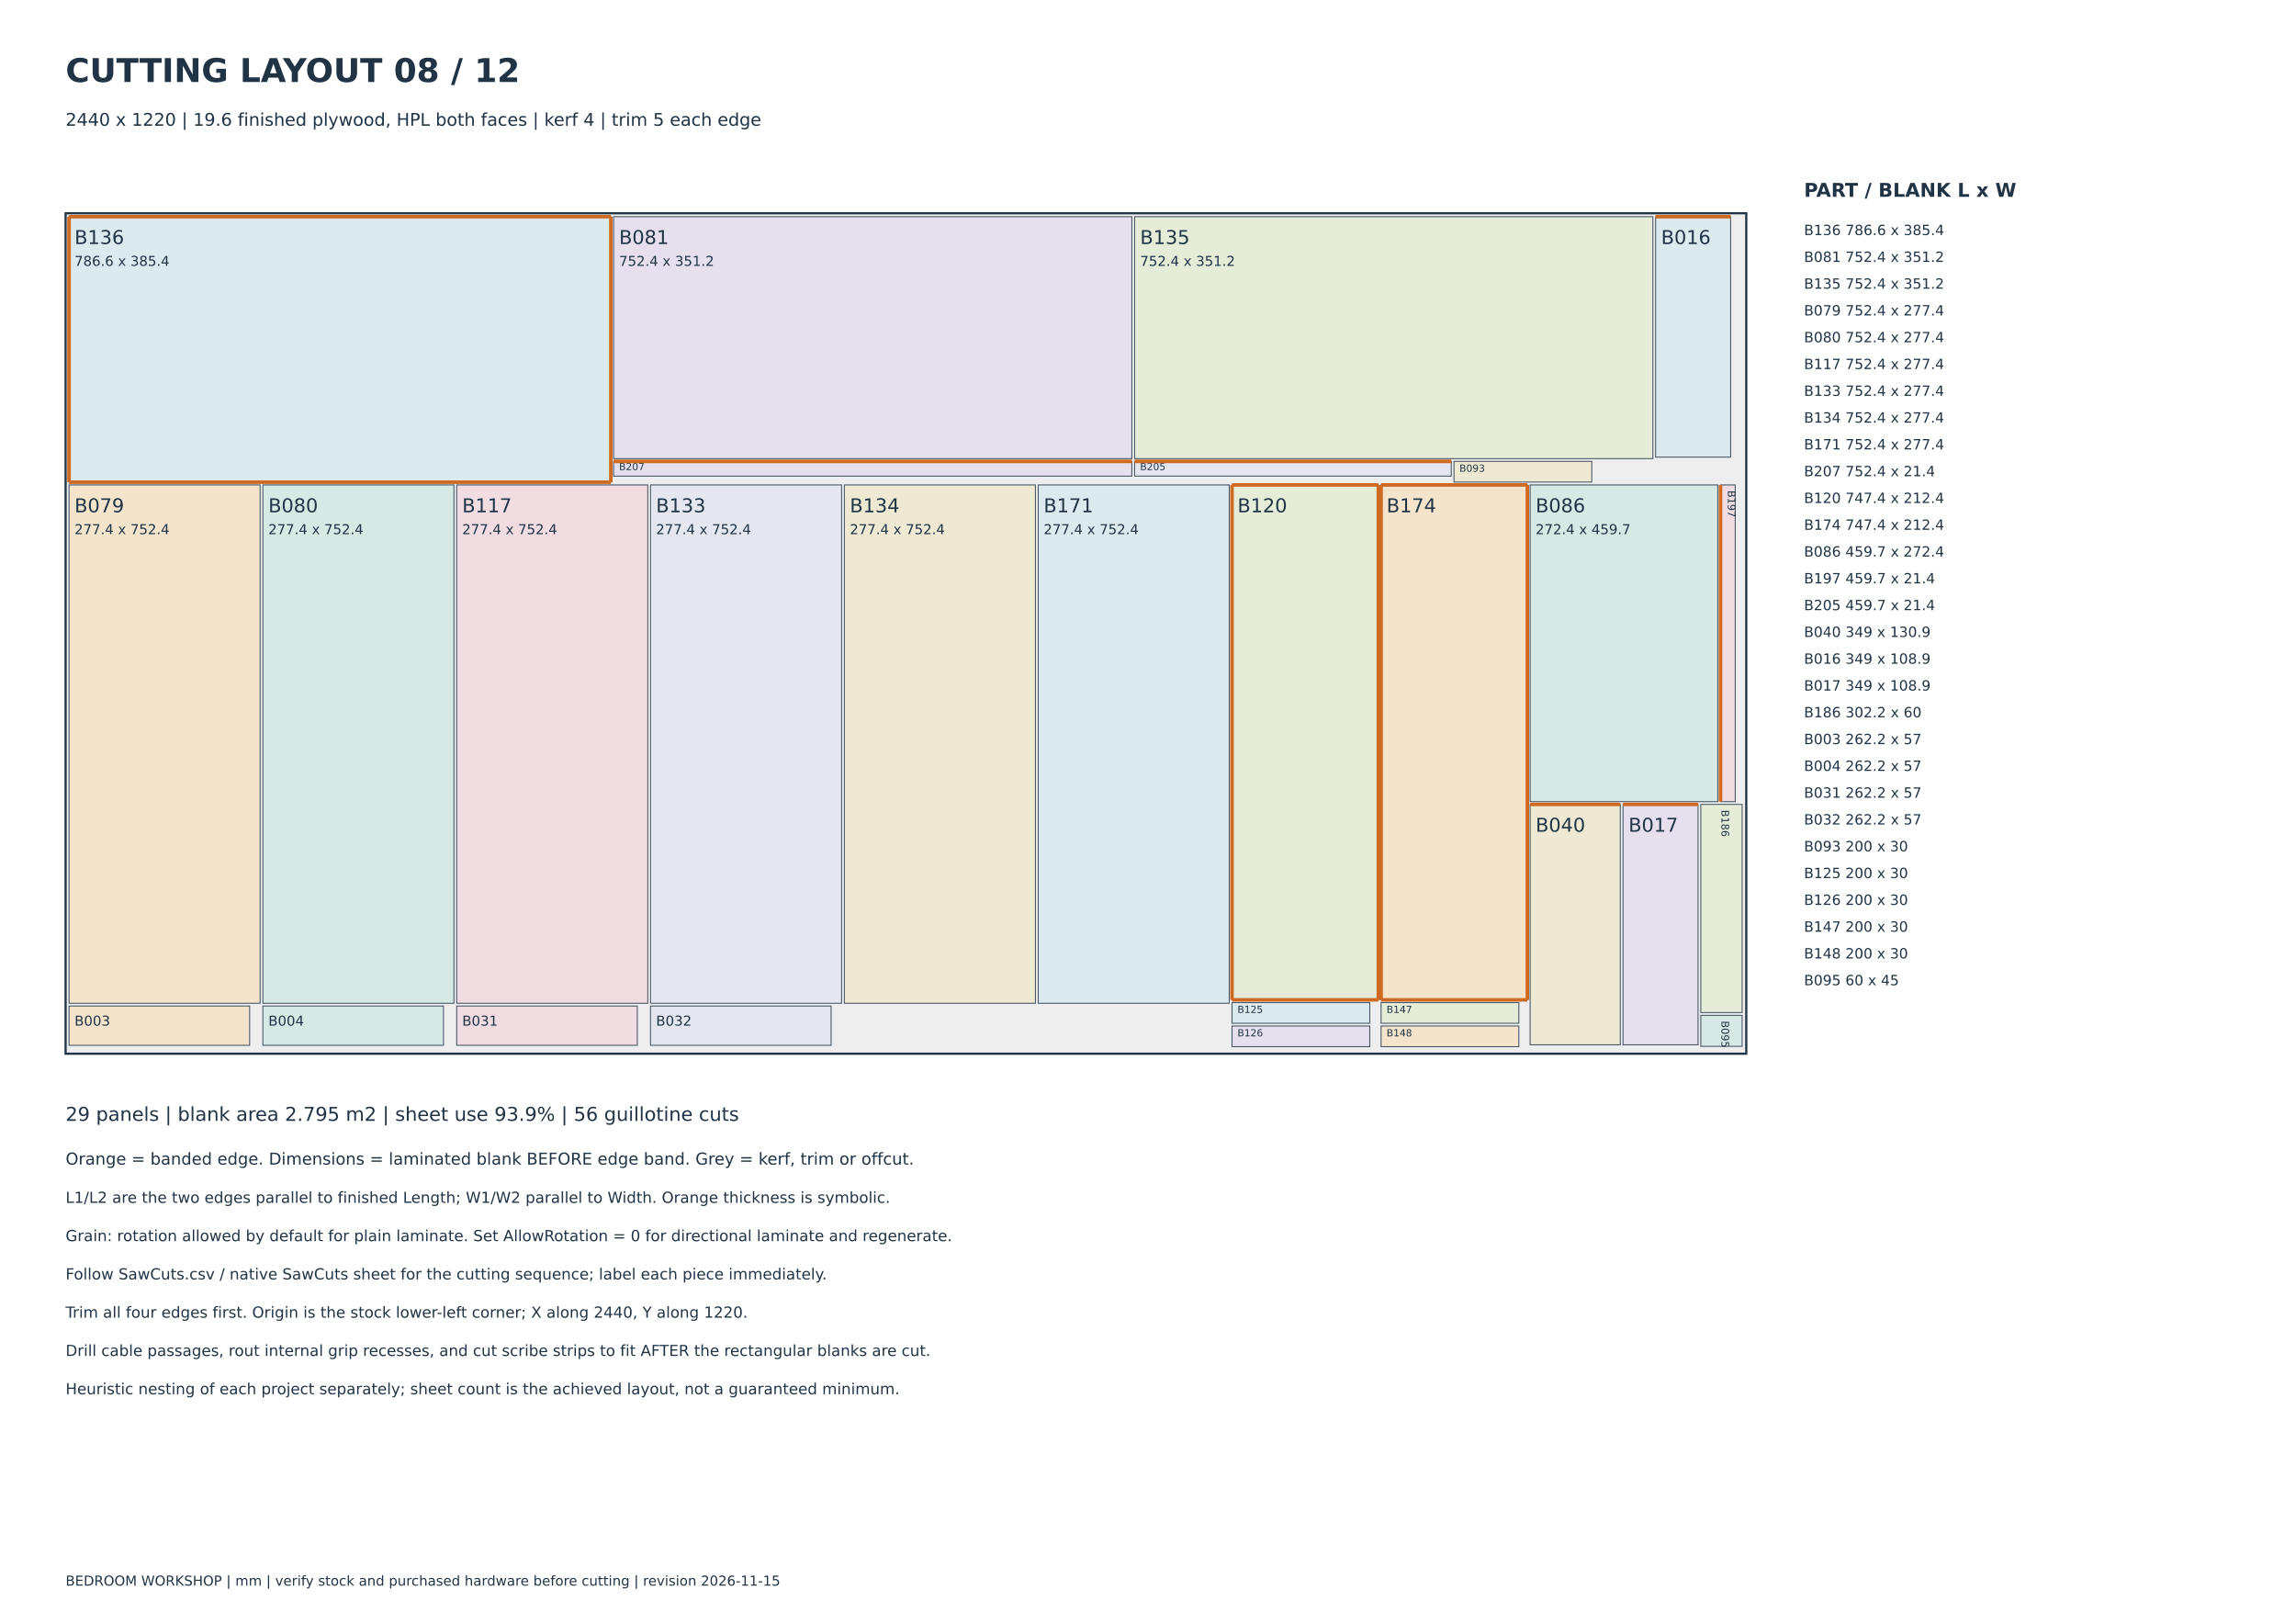
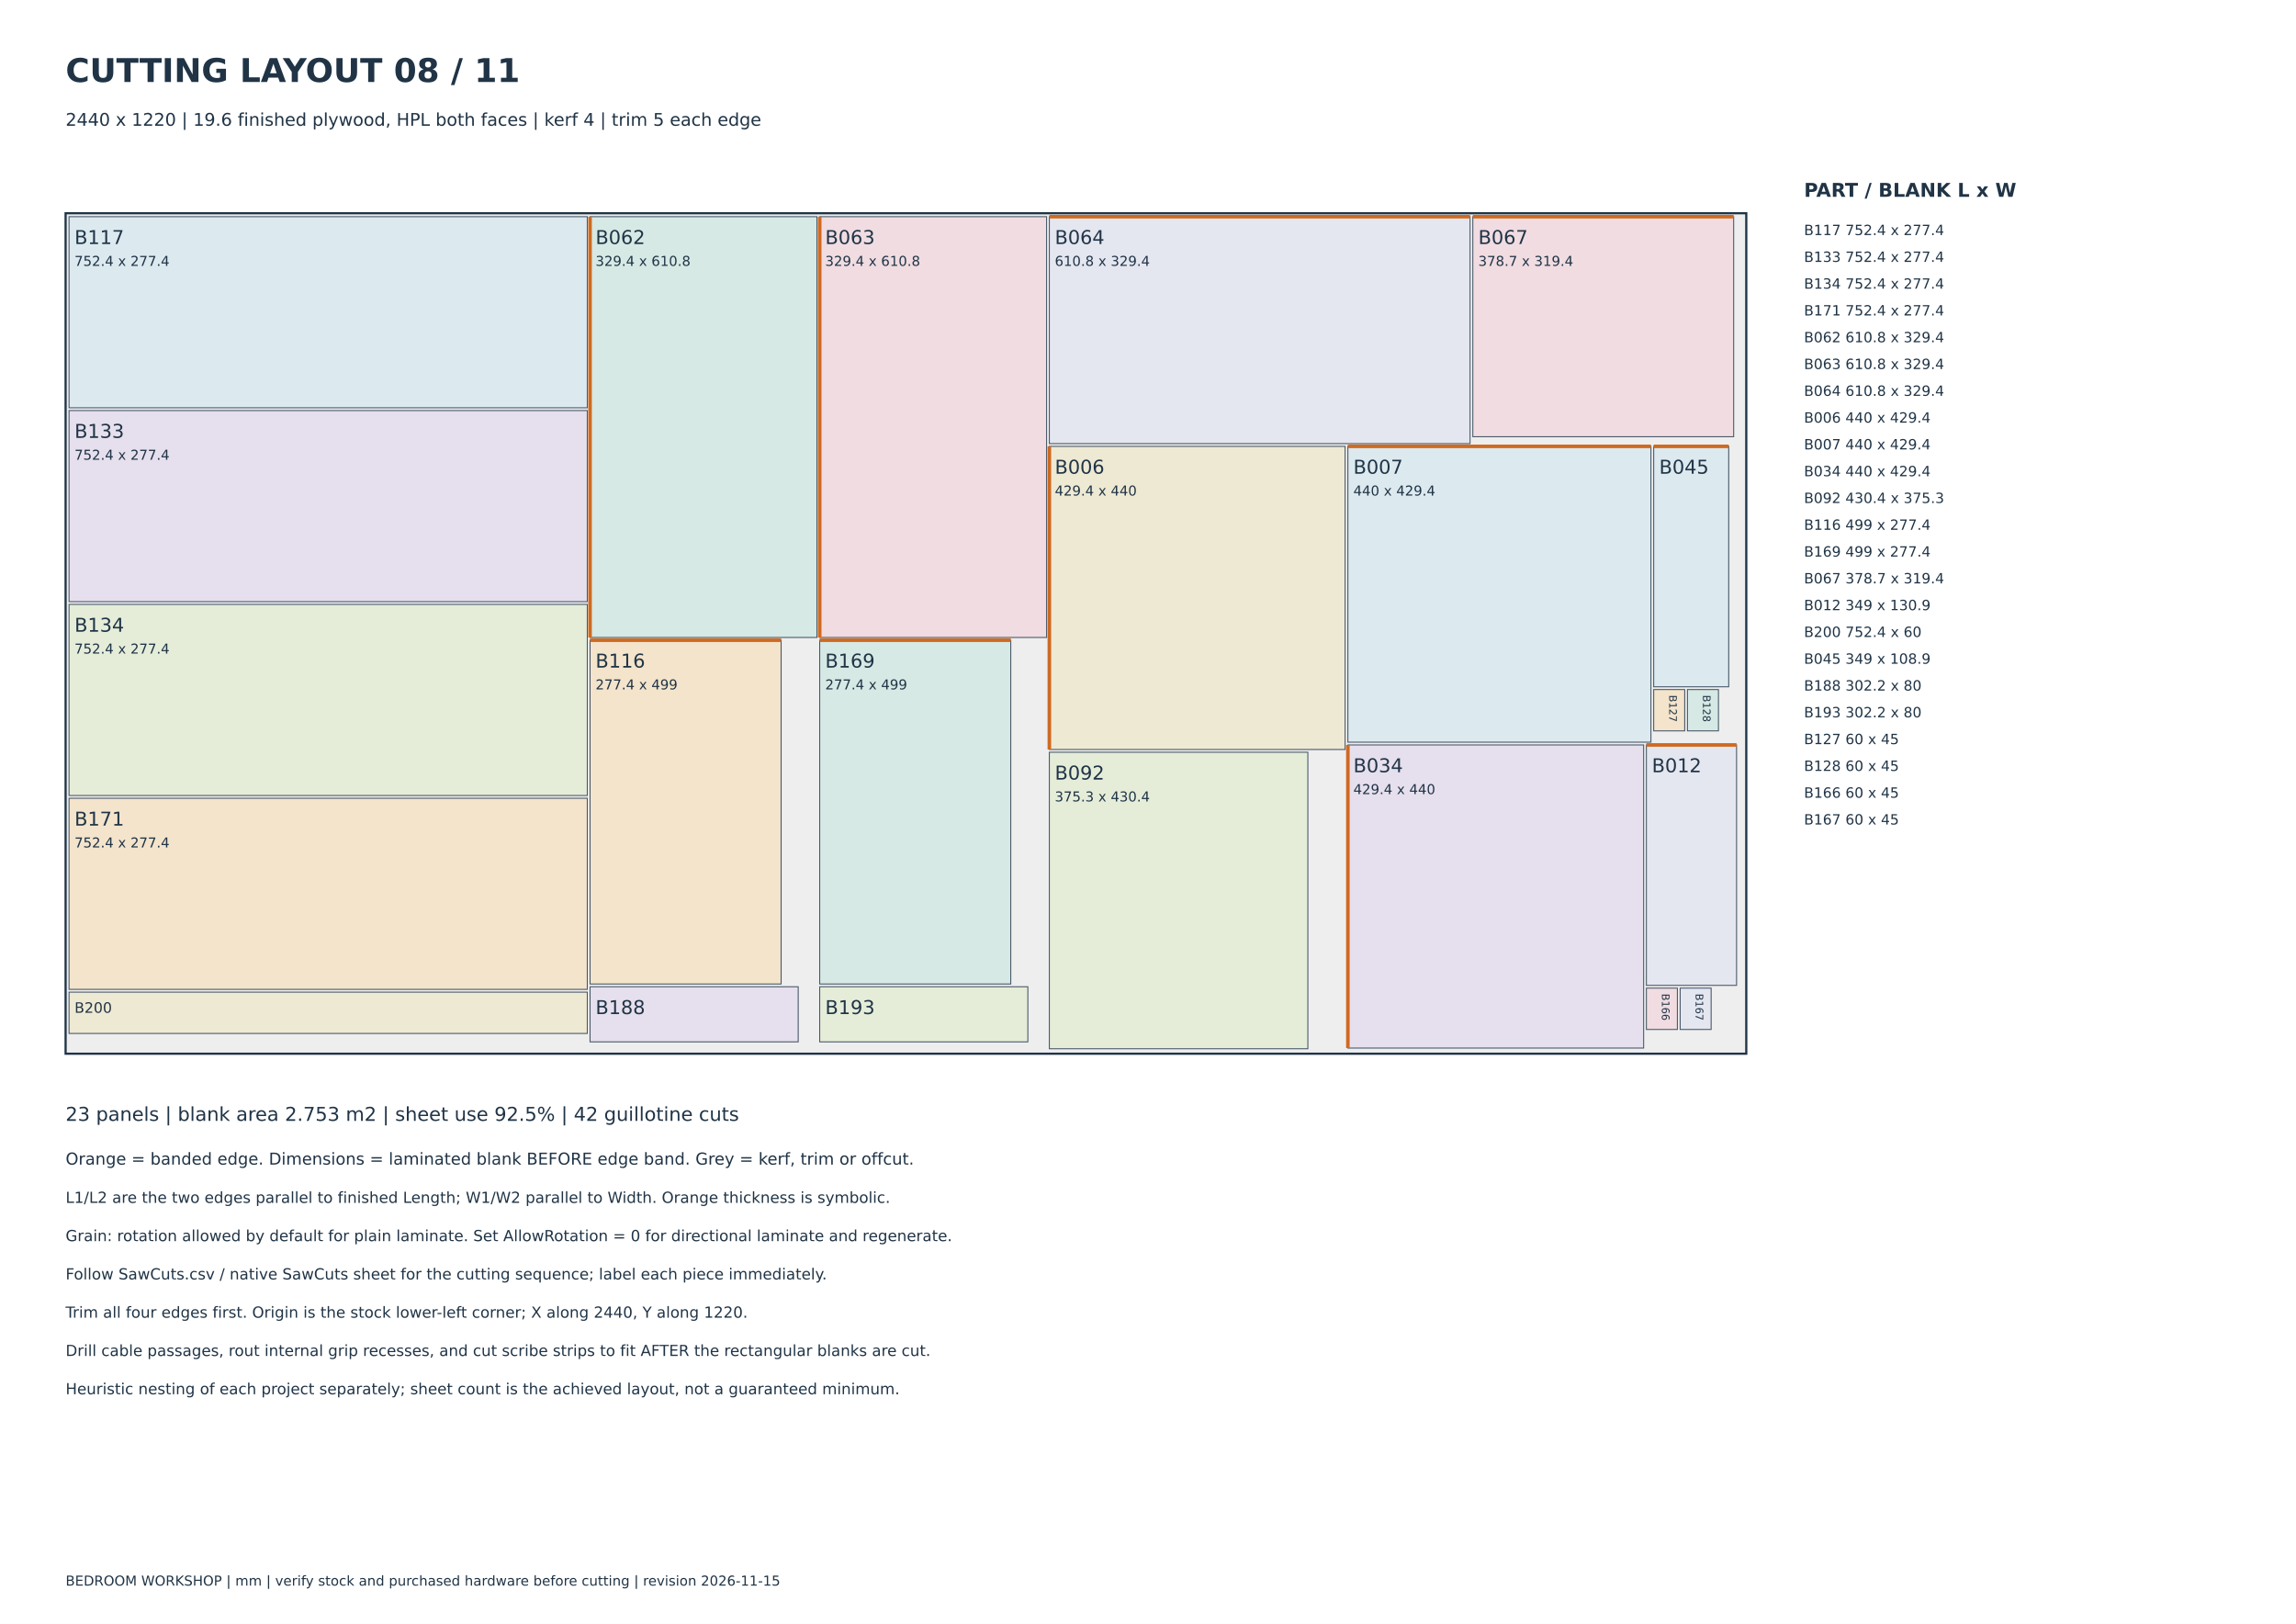
<svg xmlns="http://www.w3.org/2000/svg" width="420mm" height="297mm" viewBox="0 0 420 297">
  <rect width="420" height="297" fill="white" />
  <style>text {font-family:DejaVu Sans,sans-serif;fill:#203446} .small{font-size:2.5px} .body{font-size:3.1px}</style>
-   <text x="12" y="15" font-size="6" font-weight="bold">CUTTING LAYOUT 08 / 12</text>
+   <text x="12" y="15" font-size="6" font-weight="bold">CUTTING LAYOUT 08 / 11</text>
  <text x="12" y="23" font-size="3.2">2440 x 1220 | 19.6 finished plywood, HPL both faces | kerf 4 | trim 5 each edge</text>
  <text x="12" y="290" class="small">BEDROOM WORKSHOP | mm | verify stock and purchased hardware before cutting | revision 2026-11-15</text>
  <rect x="12" y="39" width="307.44" height="153.72" fill="#eeeeee" stroke="#203446" stroke-width=".4" />
-   <rect x="12.63" y="39.63" width="99.112" height="48.56" fill="#dce9ef" stroke="#465667" stroke-width=".18" />
-   <text x="13.63" y="44.63" font-size="3.5">B136</text>
-   <text x="13.63" y="48.63" font-size="2.5">786.6 x 385.4</text>
-   <path d="M12.63 39.63 L111.742 39.63" stroke="#cf6a21" stroke-width=".65" />
-   <path d="M12.63 88.19 L111.742 88.19" stroke="#cf6a21" stroke-width=".65" />
-   <path d="M12.63 39.63 L12.63 88.19" stroke="#cf6a21" stroke-width=".65" />
-   <path d="M111.742 39.63 L111.742 88.19" stroke="#cf6a21" stroke-width=".65" />
-   <rect x="112.246" y="39.63" width="94.802" height="44.251" fill="#e6dfed" stroke="#465667" stroke-width=".18" />
-   <text x="113.246" y="44.63" font-size="3.5">B081</text>
-   <text x="113.246" y="48.63" font-size="2.5">752.4 x 351.2</text>
-   <rect x="207.552" y="39.63" width="94.802" height="44.251" fill="#e5edd9" stroke="#465667" stroke-width=".18" />
-   <text x="208.552" y="44.63" font-size="3.5">B135</text>
-   <text x="208.552" y="48.63" font-size="2.5">752.4 x 351.2</text>
-   <rect x="12.63" y="88.694" width="34.952" height="94.802" fill="#f3e4cb" stroke="#465667" stroke-width=".18" />
-   <text x="13.63" y="93.694" font-size="3.5">B079</text>
-   <text x="13.63" y="97.694" font-size="2.5">277.4 x 752.4</text>
-   <rect x="48.086" y="88.694" width="34.952" height="94.802" fill="#d6e9e4" stroke="#465667" stroke-width=".18" />
-   <text x="49.086" y="93.694" font-size="3.5">B080</text>
-   <text x="49.086" y="97.694" font-size="2.5">277.4 x 752.4</text>
-   <rect x="83.543" y="88.694" width="34.952" height="94.802" fill="#f0dce1" stroke="#465667" stroke-width=".18" />
-   <text x="84.543" y="93.694" font-size="3.5">B117</text>
-   <text x="84.543" y="97.694" font-size="2.5">277.4 x 752.4</text>
-   <rect x="118.999" y="88.694" width="34.952" height="94.802" fill="#e4e6f0" stroke="#465667" stroke-width=".18" />
-   <text x="119.999" y="93.694" font-size="3.5">B133</text>
-   <text x="119.999" y="97.694" font-size="2.5">277.4 x 752.4</text>
-   <rect x="154.456" y="88.694" width="34.952" height="94.802" fill="#eee9d3" stroke="#465667" stroke-width=".18" />
-   <text x="155.456" y="93.694" font-size="3.5">B134</text>
-   <text x="155.456" y="97.694" font-size="2.5">277.4 x 752.4</text>
-   <rect x="189.912" y="88.694" width="34.952" height="94.802" fill="#dce9ef" stroke="#465667" stroke-width=".18" />
-   <text x="190.912" y="93.694" font-size="3.5">B171</text>
-   <text x="190.912" y="97.694" font-size="2.5">277.4 x 752.4</text>
-   <rect x="112.246" y="84.385" width="94.802" height="2.696" fill="#e6dfed" stroke="#465667" stroke-width=".18" />
-   <text x="113.246" y="85.985" font-size="1.8">B207</text>
-   <path d="M112.246 84.385 L207.048 84.385" stroke="#cf6a21" stroke-width=".65" />
-   <rect x="225.368" y="88.694" width="26.762" height="94.172" fill="#e5edd9" stroke="#465667" stroke-width=".18" />
-   <text x="226.368" y="93.694" font-size="3.5">B120</text>
-   <path d="M225.368 88.694 L252.131 88.694" stroke="#cf6a21" stroke-width=".65" />
-   <path d="M225.368 182.867 L252.131 182.867" stroke="#cf6a21" stroke-width=".65" />
-   <path d="M225.368 88.694 L225.368 182.867" stroke="#cf6a21" stroke-width=".65" />
-   <path d="M252.131 88.694 L252.131 182.867" stroke="#cf6a21" stroke-width=".65" />
-   <rect x="252.635" y="88.694" width="26.762" height="94.172" fill="#f3e4cb" stroke="#465667" stroke-width=".18" />
-   <text x="253.635" y="93.694" font-size="3.5">B174</text>
-   <path d="M252.635 88.694 L279.397 88.694" stroke="#cf6a21" stroke-width=".65" />
-   <path d="M252.635 182.867 L279.397 182.867" stroke="#cf6a21" stroke-width=".65" />
-   <path d="M252.635 88.694 L252.635 182.867" stroke="#cf6a21" stroke-width=".65" />
-   <path d="M279.397 88.694 L279.397 182.867" stroke="#cf6a21" stroke-width=".65" />
-   <rect x="279.901" y="88.694" width="34.322" height="57.922" fill="#d6e9e4" stroke="#465667" stroke-width=".18" />
-   <text x="280.901" y="93.694" font-size="3.5">B086</text>
-   <text x="280.901" y="97.694" font-size="2.5">272.4 x 459.7</text>
-   <rect x="314.728" y="88.694" width="2.696" height="57.922" fill="#f0dce1" stroke="#465667" stroke-width=".18" />
-   <text transform="translate(316.0758,89.6944) rotate(90)" font-size="1.9">B197</text>
-   <path d="M314.728 88.694 L314.728 146.617" stroke="#cf6a21" stroke-width=".65" />
-   <rect x="207.552" y="84.385" width="57.922" height="2.696" fill="#e4e6f0" stroke="#465667" stroke-width=".18" />
-   <text x="208.552" y="85.985" font-size="1.8">B205</text>
-   <path d="M207.552 84.385 L265.474 84.385" stroke="#cf6a21" stroke-width=".65" />
-   <rect x="279.901" y="147.121" width="16.493" height="43.974" fill="#eee9d3" stroke="#465667" stroke-width=".18" />
-   <text x="280.901" y="152.121" font-size="3.5">B040</text>
-   <path d="M279.901 147.121 L296.395 147.121" stroke="#cf6a21" stroke-width=".65" />
-   <rect x="302.858" y="39.63" width="13.721" height="43.974" fill="#dce9ef" stroke="#465667" stroke-width=".18" />
-   <text x="303.858" y="44.63" font-size="3.5">B016</text>
-   <path d="M302.858 39.63 L316.58 39.63" stroke="#cf6a21" stroke-width=".65" />
-   <rect x="296.899" y="147.121" width="13.721" height="43.974" fill="#e6dfed" stroke="#465667" stroke-width=".18" />
-   <text x="297.899" y="152.121" font-size="3.5">B017</text>
-   <path d="M296.899 147.121 L310.62 147.121" stroke="#cf6a21" stroke-width=".65" />
-   <rect x="311.124" y="147.121" width="7.56" height="38.077" fill="#e5edd9" stroke="#465667" stroke-width=".18" />
-   <text transform="translate(314.904,148.1206) rotate(90)" font-size="1.9">B186</text>
-   <rect x="12.63" y="184.001" width="33.037" height="7.182" fill="#f3e4cb" stroke="#465667" stroke-width=".18" />
-   <text x="13.63" y="187.592" font-size="2.514">B003</text>
-   <rect x="48.086" y="184.001" width="33.037" height="7.182" fill="#d6e9e4" stroke="#465667" stroke-width=".18" />
-   <text x="49.086" y="187.592" font-size="2.514">B004</text>
-   <rect x="83.543" y="184.001" width="33.037" height="7.182" fill="#f0dce1" stroke="#465667" stroke-width=".18" />
-   <text x="84.543" y="187.592" font-size="2.514">B031</text>
-   <rect x="118.999" y="184.001" width="33.037" height="7.182" fill="#e4e6f0" stroke="#465667" stroke-width=".18" />
-   <text x="119.999" y="187.592" font-size="2.514">B032</text>
-   <rect x="265.978" y="84.385" width="25.2" height="3.78" fill="#eee9d3" stroke="#465667" stroke-width=".18" />
-   <text x="266.978" y="86.275" font-size="1.8">B093</text>
-   <rect x="225.368" y="183.371" width="25.2" height="3.78" fill="#dce9ef" stroke="#465667" stroke-width=".18" />
-   <text x="226.368" y="185.261" font-size="1.8">B125</text>
-   <rect x="225.368" y="187.655" width="25.2" height="3.78" fill="#e6dfed" stroke="#465667" stroke-width=".18" />
-   <text x="226.368" y="189.545" font-size="1.8">B126</text>
-   <rect x="252.635" y="183.371" width="25.2" height="3.78" fill="#e5edd9" stroke="#465667" stroke-width=".18" />
-   <text x="253.635" y="185.261" font-size="1.8">B147</text>
-   <rect x="252.635" y="187.655" width="25.2" height="3.78" fill="#f3e4cb" stroke="#465667" stroke-width=".18" />
-   <text x="253.635" y="189.545" font-size="1.8">B148</text>
-   <rect x="311.124" y="185.702" width="7.56" height="5.67" fill="#d6e9e4" stroke="#465667" stroke-width=".18" />
-   <text transform="translate(314.904,186.7018) rotate(90)" font-size="1.9">B095</text>
-   <text x="12" y="205" font-size="3.5">29 panels | blank area 2.795 m2 | sheet use 93.9% | 56 guillotine cuts</text>
+   <rect x="12.63" y="39.63" width="94.802" height="34.952" fill="#dce9ef" stroke="#465667" stroke-width=".18" />
+   <text x="13.63" y="44.63" font-size="3.5">B117</text>
+   <text x="13.63" y="48.63" font-size="2.5">752.4 x 277.4</text>
+   <rect x="12.63" y="75.086" width="94.802" height="34.952" fill="#e6dfed" stroke="#465667" stroke-width=".18" />
+   <text x="13.63" y="80.086" font-size="3.5">B133</text>
+   <text x="13.63" y="84.086" font-size="2.5">752.4 x 277.4</text>
+   <rect x="12.63" y="110.543" width="94.802" height="34.952" fill="#e5edd9" stroke="#465667" stroke-width=".18" />
+   <text x="13.63" y="115.543" font-size="3.5">B134</text>
+   <text x="13.63" y="119.543" font-size="2.5">752.4 x 277.4</text>
+   <rect x="12.63" y="145.999" width="94.802" height="34.952" fill="#f3e4cb" stroke="#465667" stroke-width=".18" />
+   <text x="13.63" y="150.999" font-size="3.5">B171</text>
+   <text x="13.63" y="154.999" font-size="2.5">752.4 x 277.4</text>
+   <rect x="107.936" y="39.63" width="41.504" height="76.961" fill="#d6e9e4" stroke="#465667" stroke-width=".18" />
+   <text x="108.936" y="44.63" font-size="3.5">B062</text>
+   <text x="108.936" y="48.63" font-size="2.5">329.4 x 610.8</text>
+   <path d="M107.936 39.63 L107.936 116.591" stroke="#cf6a21" stroke-width=".65" />
+   <rect x="149.945" y="39.63" width="41.504" height="76.961" fill="#f0dce1" stroke="#465667" stroke-width=".18" />
+   <text x="150.945" y="44.63" font-size="3.5">B063</text>
+   <text x="150.945" y="48.63" font-size="2.5">329.4 x 610.8</text>
+   <path d="M149.945 39.63 L149.945 116.591" stroke="#cf6a21" stroke-width=".65" />
+   <rect x="191.953" y="39.63" width="76.961" height="41.504" fill="#e4e6f0" stroke="#465667" stroke-width=".18" />
+   <text x="192.953" y="44.63" font-size="3.5">B064</text>
+   <text x="192.953" y="48.63" font-size="2.5">610.8 x 329.4</text>
+   <path d="M191.953 39.63 L268.914 39.63" stroke="#cf6a21" stroke-width=".65" />
+   <rect x="191.953" y="81.638" width="54.104" height="55.44" fill="#eee9d3" stroke="#465667" stroke-width=".18" />
+   <text x="192.953" y="86.638" font-size="3.5">B006</text>
+   <text x="192.953" y="90.638" font-size="2.5">429.4 x 440</text>
+   <path d="M191.953 81.638 L191.953 137.078" stroke="#cf6a21" stroke-width=".65" />
+   <rect x="246.562" y="81.638" width="55.44" height="54.104" fill="#dce9ef" stroke="#465667" stroke-width=".18" />
+   <text x="247.562" y="86.638" font-size="3.5">B007</text>
+   <text x="247.562" y="90.638" font-size="2.5">440 x 429.4</text>
+   <path d="M246.562 81.638 L302.002 81.638" stroke="#cf6a21" stroke-width=".65" />
+   <rect x="246.562" y="136.247" width="54.104" height="55.44" fill="#e6dfed" stroke="#465667" stroke-width=".18" />
+   <text x="247.562" y="141.247" font-size="3.5">B034</text>
+   <text x="247.562" y="145.247" font-size="2.5">429.4 x 440</text>
+   <path d="M246.562 136.247 L246.562 191.687" stroke="#cf6a21" stroke-width=".65" />
+   <rect x="191.953" y="137.582" width="47.288" height="54.23" fill="#e5edd9" stroke="#465667" stroke-width=".18" />
+   <text x="192.953" y="142.582" font-size="3.5">B092</text>
+   <text x="192.953" y="146.582" font-size="2.5">375.3 x 430.4</text>
+   <rect x="107.936" y="117.095" width="34.952" height="62.874" fill="#f3e4cb" stroke="#465667" stroke-width=".18" />
+   <text x="108.936" y="122.095" font-size="3.5">B116</text>
+   <text x="108.936" y="126.095" font-size="2.5">277.4 x 499</text>
+   <path d="M107.936 117.095 L142.889 117.095" stroke="#cf6a21" stroke-width=".65" />
+   <rect x="149.945" y="117.095" width="34.952" height="62.874" fill="#d6e9e4" stroke="#465667" stroke-width=".18" />
+   <text x="150.945" y="122.095" font-size="3.5">B169</text>
+   <text x="150.945" y="126.095" font-size="2.5">277.4 x 499</text>
+   <path d="M149.945 117.095 L184.897 117.095" stroke="#cf6a21" stroke-width=".65" />
+   <rect x="269.418" y="39.63" width="47.716" height="40.244" fill="#f0dce1" stroke="#465667" stroke-width=".18" />
+   <text x="270.418" y="44.63" font-size="3.5">B067</text>
+   <text x="270.418" y="48.63" font-size="2.5">378.7 x 319.4</text>
+   <path d="M269.418 39.63 L317.134 39.63" stroke="#cf6a21" stroke-width=".65" />
+   <rect x="301.17" y="136.247" width="16.493" height="43.974" fill="#e4e6f0" stroke="#465667" stroke-width=".18" />
+   <text x="302.17" y="141.247" font-size="3.5">B012</text>
+   <path d="M301.17 136.247 L317.663 136.247" stroke="#cf6a21" stroke-width=".65" />
+   <rect x="12.63" y="181.456" width="94.802" height="7.56" fill="#eee9d3" stroke="#465667" stroke-width=".18" />
+   <text x="13.63" y="185.236" font-size="2.646">B200</text>
+   <rect x="302.506" y="81.638" width="13.721" height="43.974" fill="#dce9ef" stroke="#465667" stroke-width=".18" />
+   <text x="303.506" y="86.638" font-size="3.5">B045</text>
+   <path d="M302.506 81.638 L316.227 81.638" stroke="#cf6a21" stroke-width=".65" />
+   <rect x="107.936" y="180.473" width="38.077" height="10.08" fill="#e6dfed" stroke="#465667" stroke-width=".18" />
+   <text x="108.936" y="185.473" font-size="3.5">B188</text>
+   <rect x="149.945" y="180.473" width="38.077" height="10.08" fill="#e5edd9" stroke="#465667" stroke-width=".18" />
+   <text x="150.945" y="185.473" font-size="3.5">B193</text>
+   <rect x="302.506" y="126.116" width="5.67" height="7.56" fill="#f3e4cb" stroke="#465667" stroke-width=".18" />
+   <text transform="translate(305.3406,127.1164) rotate(90)" font-size="1.9">B127</text>
+   <rect x="308.68" y="126.116" width="5.67" height="7.56" fill="#d6e9e4" stroke="#465667" stroke-width=".18" />
+   <text transform="translate(311.5146,127.1164) rotate(90)" font-size="1.9">B128</text>
+   <rect x="301.17" y="180.725" width="5.67" height="7.56" fill="#f0dce1" stroke="#465667" stroke-width=".18" />
+   <text transform="translate(304.005,181.7248) rotate(90)" font-size="1.9">B166</text>
+   <rect x="307.344" y="180.725" width="5.67" height="7.56" fill="#e4e6f0" stroke="#465667" stroke-width=".18" />
+   <text transform="translate(310.179,181.7248) rotate(90)" font-size="1.9">B167</text>
+   <text x="12" y="205" font-size="3.5">23 panels | blank area 2.753 m2 | sheet use 92.5% | 42 guillotine cuts</text>
  <text x="12" y="213" font-size="3">Orange = banded edge. Dimensions = laminated blank BEFORE edge band. Grey = kerf, trim or offcut.</text>
  <text x="12" y="220" font-size="2.8">L1/L2 are the two edges parallel to finished Length; W1/W2 parallel to Width. Orange thickness is symbolic.</text>
  <text x="12" y="227" font-size="2.8">Grain: rotation allowed by default for plain laminate. Set AllowRotation = 0 for directional laminate and regenerate.</text>
  <text x="12" y="234" font-size="2.8">Follow SawCuts.csv / native SawCuts sheet for the cutting sequence; label each piece immediately.</text>
  <text x="12" y="241" font-size="2.8">Trim all four edges first. Origin is the stock lower-left corner; X along 2440, Y along 1220.</text>
  <text x="12" y="248" font-size="2.8">Drill cable passages, rout internal grip recesses, and cut scribe strips to fit AFTER the rectangular blanks are cut.</text>
  <text x="12" y="255" font-size="2.8">Heuristic nesting of each project separately; sheet count is the achieved layout, not a guaranteed minimum.</text>
  <text x="330" y="36" font-size="3.5" font-weight="bold">PART / BLANK L x W</text>
-   <text x="330" y="43.0" font-size="2.6">B136  786.6 x 385.4</text>
-   <text x="330" y="47.9" font-size="2.6">B081  752.4 x 351.2</text>
-   <text x="330" y="52.8" font-size="2.6">B135  752.4 x 351.2</text>
-   <text x="330" y="57.7" font-size="2.6">B079  752.4 x 277.4</text>
-   <text x="330" y="62.6" font-size="2.6">B080  752.4 x 277.4</text>
-   <text x="330" y="67.5" font-size="2.6">B117  752.4 x 277.4</text>
-   <text x="330" y="72.4" font-size="2.6">B133  752.4 x 277.4</text>
-   <text x="330" y="77.3" font-size="2.6">B134  752.4 x 277.4</text>
-   <text x="330" y="82.2" font-size="2.6">B171  752.4 x 277.4</text>
-   <text x="330" y="87.1" font-size="2.6">B207  752.4 x 21.4</text>
-   <text x="330" y="92.0" font-size="2.6">B120  747.4 x 212.4</text>
-   <text x="330" y="96.9" font-size="2.6">B174  747.4 x 212.4</text>
-   <text x="330" y="101.8" font-size="2.6">B086  459.7 x 272.4</text>
-   <text x="330" y="106.7" font-size="2.6">B197  459.7 x 21.4</text>
-   <text x="330" y="111.6" font-size="2.6">B205  459.7 x 21.4</text>
-   <text x="330" y="116.5" font-size="2.6">B040  349 x 130.9</text>
-   <text x="330" y="121.4" font-size="2.6">B016  349 x 108.9</text>
-   <text x="330" y="126.3" font-size="2.6">B017  349 x 108.9</text>
-   <text x="330" y="131.2" font-size="2.6">B186  302.2 x 60</text>
-   <text x="330" y="136.1" font-size="2.6">B003  262.2 x 57</text>
-   <text x="330" y="141.0" font-size="2.6">B004  262.2 x 57</text>
-   <text x="330" y="145.9" font-size="2.6">B031  262.2 x 57</text>
-   <text x="330" y="150.8" font-size="2.6">B032  262.2 x 57</text>
-   <text x="330" y="155.7" font-size="2.6">B093  200 x 30</text>
-   <text x="330" y="160.6" font-size="2.6">B125  200 x 30</text>
-   <text x="330" y="165.5" font-size="2.6">B126  200 x 30</text>
-   <text x="330" y="170.4" font-size="2.6">B147  200 x 30</text>
-   <text x="330" y="175.3" font-size="2.6">B148  200 x 30</text>
-   <text x="330" y="180.2" font-size="2.6">B095  60 x 45</text>
+   <text x="330" y="43.0" font-size="2.6">B117  752.4 x 277.4</text>
+   <text x="330" y="47.9" font-size="2.6">B133  752.4 x 277.4</text>
+   <text x="330" y="52.8" font-size="2.6">B134  752.4 x 277.4</text>
+   <text x="330" y="57.7" font-size="2.6">B171  752.4 x 277.4</text>
+   <text x="330" y="62.6" font-size="2.6">B062  610.8 x 329.4</text>
+   <text x="330" y="67.5" font-size="2.6">B063  610.8 x 329.4</text>
+   <text x="330" y="72.4" font-size="2.6">B064  610.8 x 329.4</text>
+   <text x="330" y="77.3" font-size="2.6">B006  440 x 429.4</text>
+   <text x="330" y="82.2" font-size="2.6">B007  440 x 429.4</text>
+   <text x="330" y="87.1" font-size="2.6">B034  440 x 429.4</text>
+   <text x="330" y="92.0" font-size="2.6">B092  430.4 x 375.3</text>
+   <text x="330" y="96.9" font-size="2.6">B116  499 x 277.4</text>
+   <text x="330" y="101.8" font-size="2.6">B169  499 x 277.4</text>
+   <text x="330" y="106.7" font-size="2.6">B067  378.7 x 319.4</text>
+   <text x="330" y="111.6" font-size="2.6">B012  349 x 130.9</text>
+   <text x="330" y="116.5" font-size="2.6">B200  752.4 x 60</text>
+   <text x="330" y="121.4" font-size="2.6">B045  349 x 108.9</text>
+   <text x="330" y="126.3" font-size="2.6">B188  302.2 x 80</text>
+   <text x="330" y="131.2" font-size="2.6">B193  302.2 x 80</text>
+   <text x="330" y="136.1" font-size="2.6">B127  60 x 45</text>
+   <text x="330" y="141.0" font-size="2.6">B128  60 x 45</text>
+   <text x="330" y="145.9" font-size="2.6">B166  60 x 45</text>
+   <text x="330" y="150.8" font-size="2.6">B167  60 x 45</text>
</svg>
